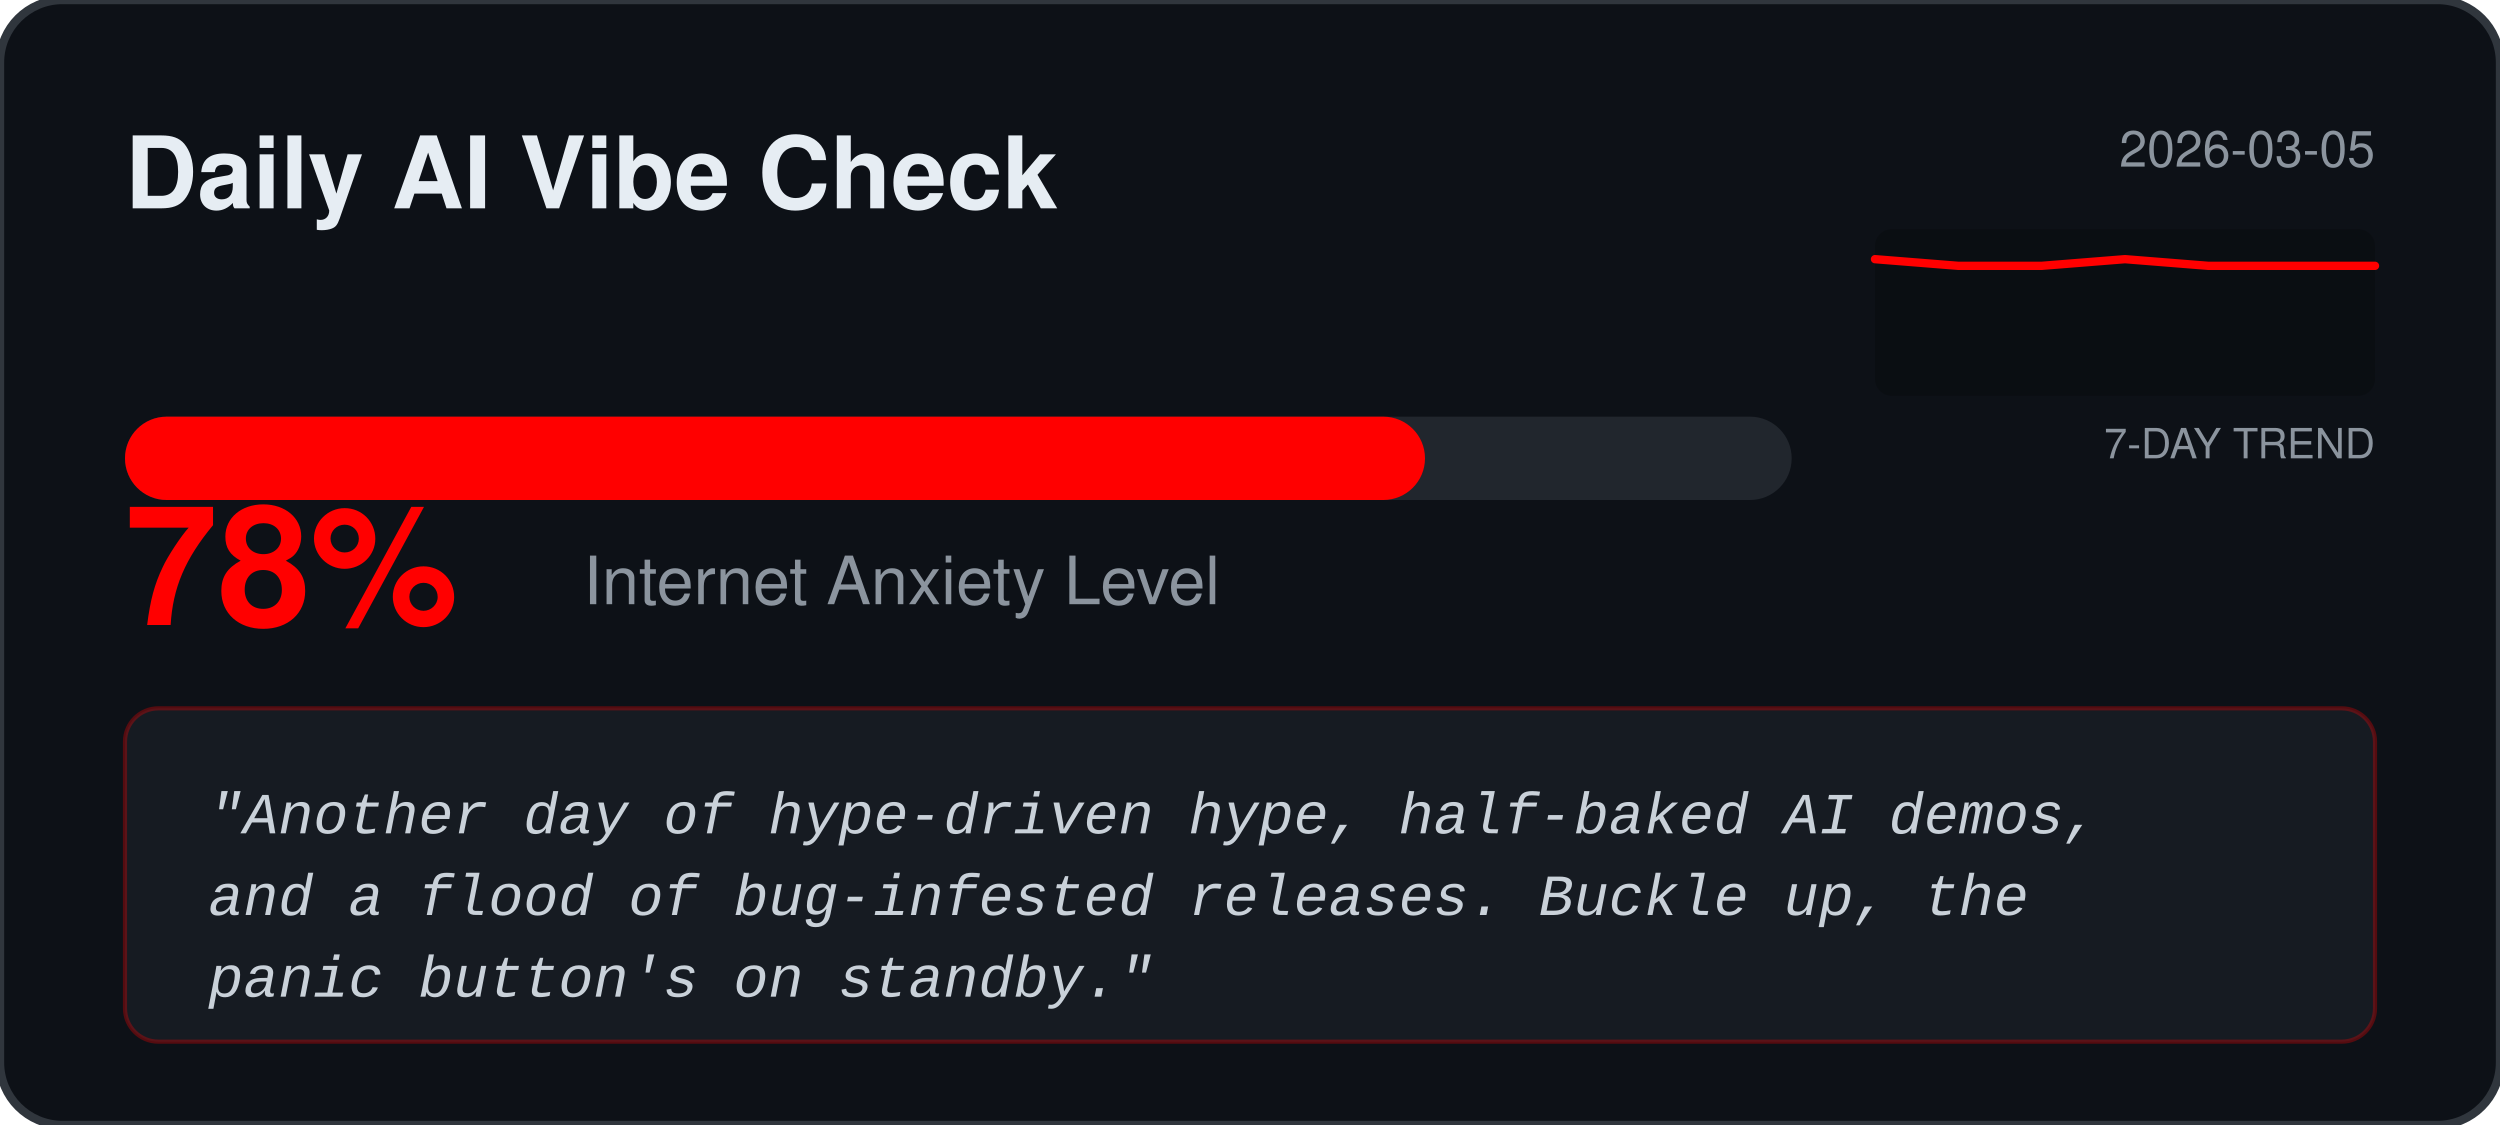
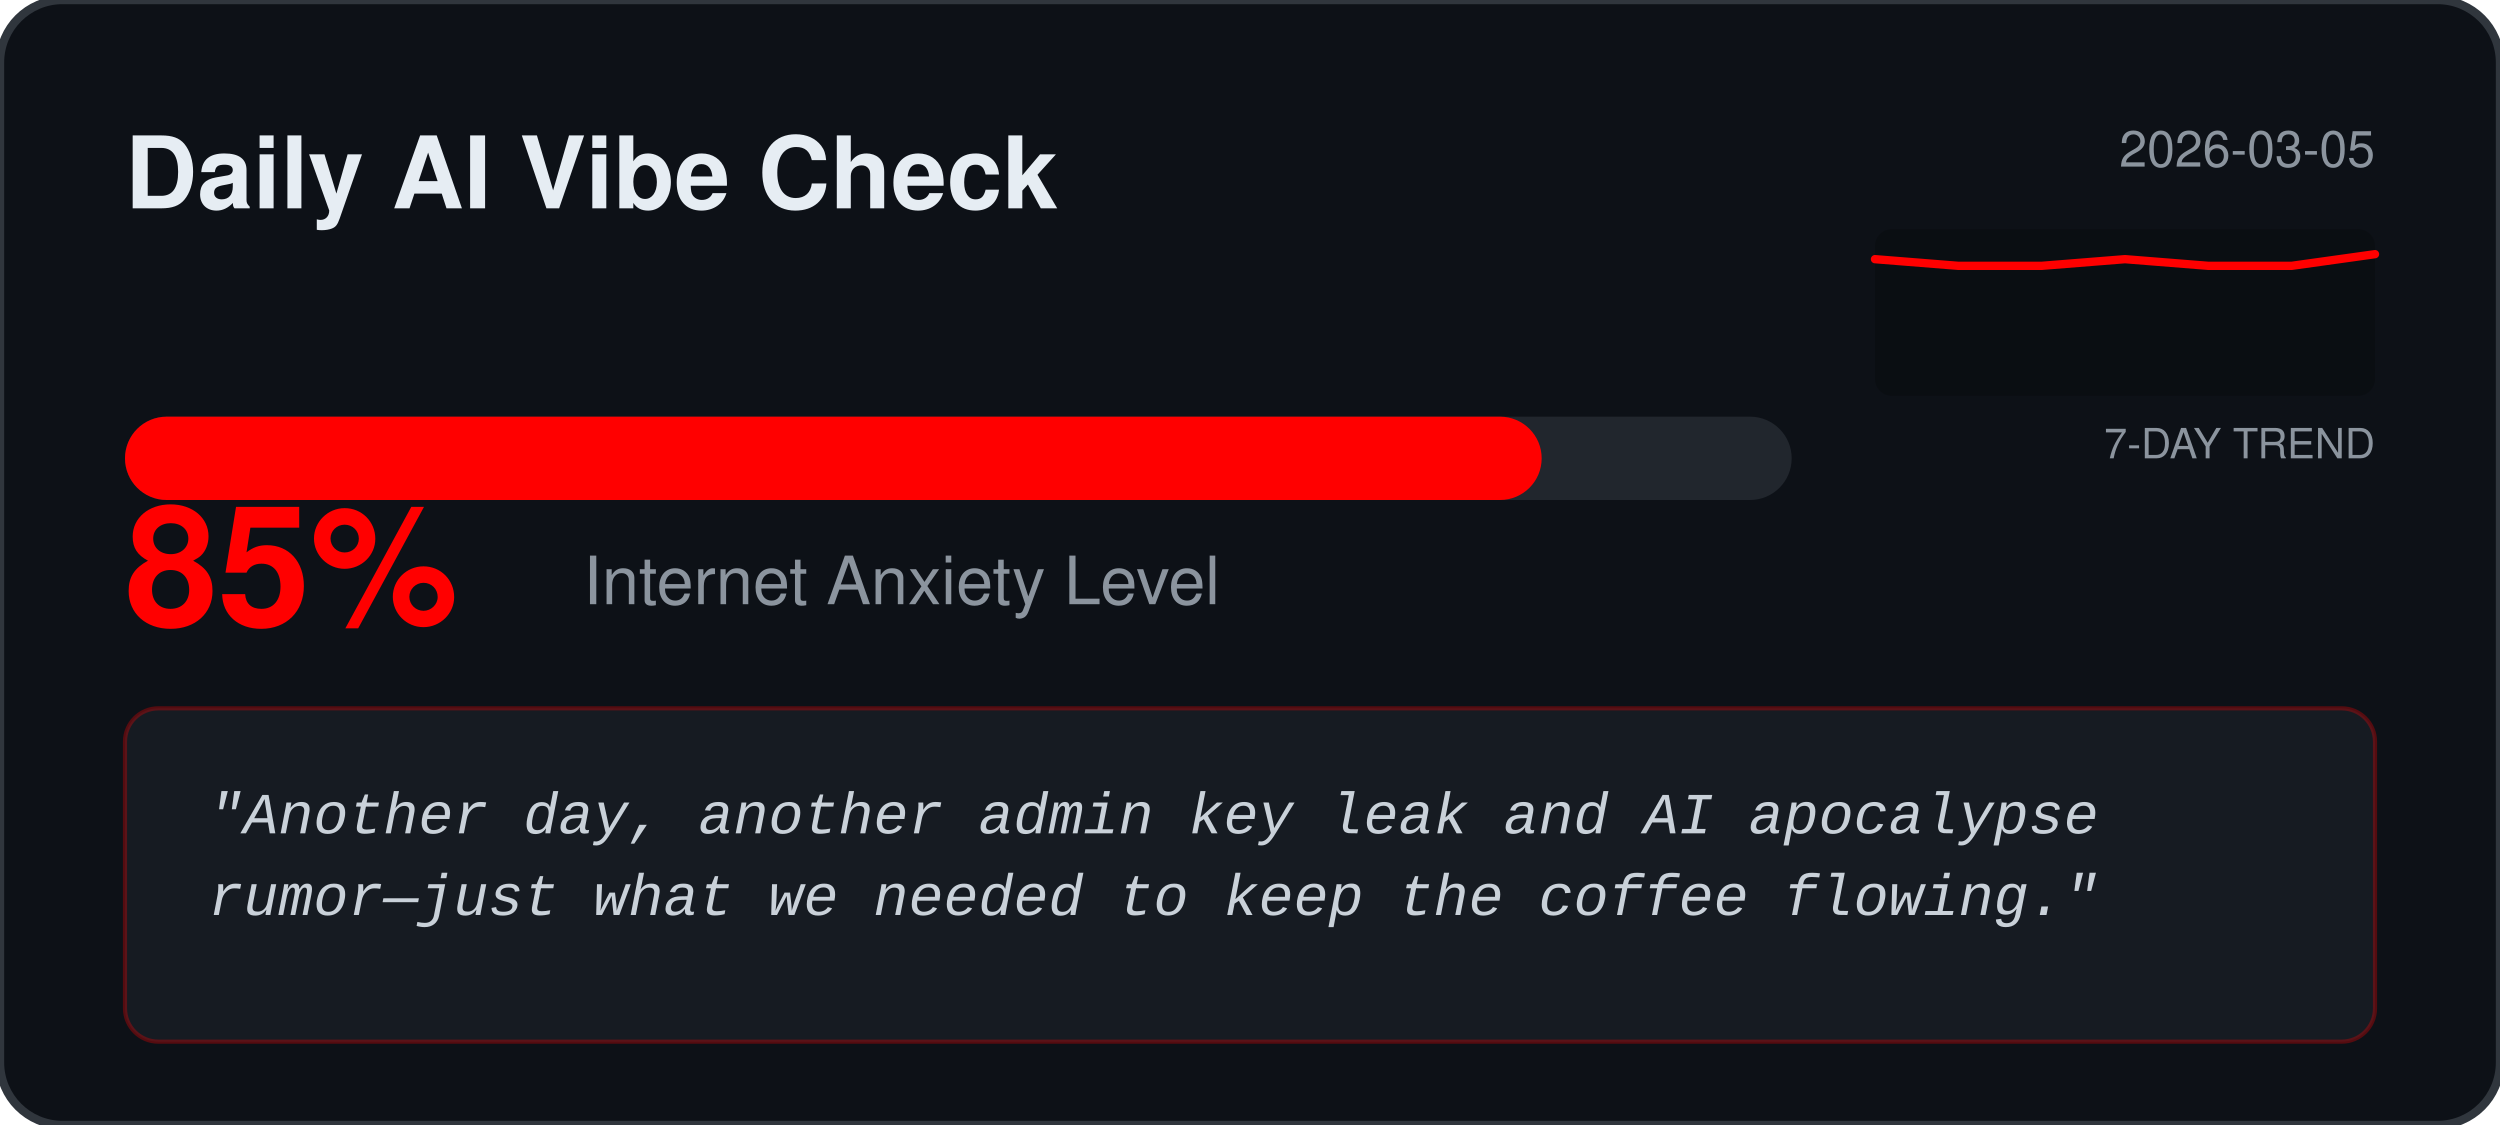
<svg xmlns="http://www.w3.org/2000/svg" width="600" height="270" viewBox="0 0 600 270" fill="none">
  <rect width="600" height="270" rx="15" fill="#0D1117" stroke="#30363D" stroke-width="2" />
  <text x="30" y="50" fill="#E6EDF3" font-family="Segoe UI, Helvetica, sans-serif" font-weight="bold" font-size="24">Daily AI Vibe Check</text>
  <text x="570" y="40" fill="#8B949E" font-family="Segoe UI, Helvetica, sans-serif" font-size="12" text-anchor="end">2026-03-05</text>
  <rect x="450" y="55" width="120" height="40" fill="#000000" fill-opacity="0.2" rx="4" />
  <text x="570" y="110" fill="#8B949E" font-family="Segoe UI, Helvetica, sans-serif" font-size="10" text-anchor="end">7-DAY TREND</text>
-   <polyline points="450.0,62.2 470.0,63.8 490.0,63.8 510.0,62.2 530.0,63.8 550.0,63.8 570.0,63.8" fill="none" stroke="#FF0000" stroke-width="2" stroke-linecap="round" stroke-linejoin="round" />
+   <polyline points="450.0,62.2 470.0,63.8 490.0,63.8 510.0,62.2 530.0,63.8 550.0,63.8 570.0,61.0" fill="none" stroke="#FF0000" stroke-width="2" stroke-linecap="round" stroke-linejoin="round" />
  <rect x="30" y="100" width="400" height="20" rx="10" fill="#21262D" />
-   <rect x="30" y="100" width="312.0" height="20" rx="10" fill="#FF0000" />
-   <text x="30" y="150" fill="#FF0000" font-family="Segoe UI, Helvetica, sans-serif" font-weight="bold" font-size="40">78%</text>
+   <rect x="30" y="100" width="340.0" height="20" rx="10" fill="#FF0000" />
+   <text x="30" y="150" fill="#FF0000" font-family="Segoe UI, Helvetica, sans-serif" font-weight="bold" font-size="40">85%</text>
  <text x="140" y="145" fill="#8B949E" font-family="Segoe UI, Helvetica, sans-serif" font-size="16">Internet Anxiety Level</text>
  <rect x="30" y="170" width="540" height="80" rx="8" fill="#161B22" stroke="#FF0000" stroke-opacity="0.3" />
  <text x="50" y="200" fill="#C9D1D9" font-family="Courier New, monospace" font-size="14" font-style="italic">
-     <tspan x="50" dy="0">"Another day of hype‑driven hype, half‑baked AI demos,</tspan>
-     <tspan x="50" dy="1.4em">and a flood of bug‑infested releases. Buckle up, the</tspan>
-     <tspan x="50" dy="1.4em">panic button's on standby."</tspan>
+     <tspan x="50" dy="0">"Another day, another admin key leak and AI apocalypse</tspan>
+     <tspan x="50" dy="1.4em">rumor—just what we needed to keep the coffee flowing."</tspan>
  </text>
</svg>
